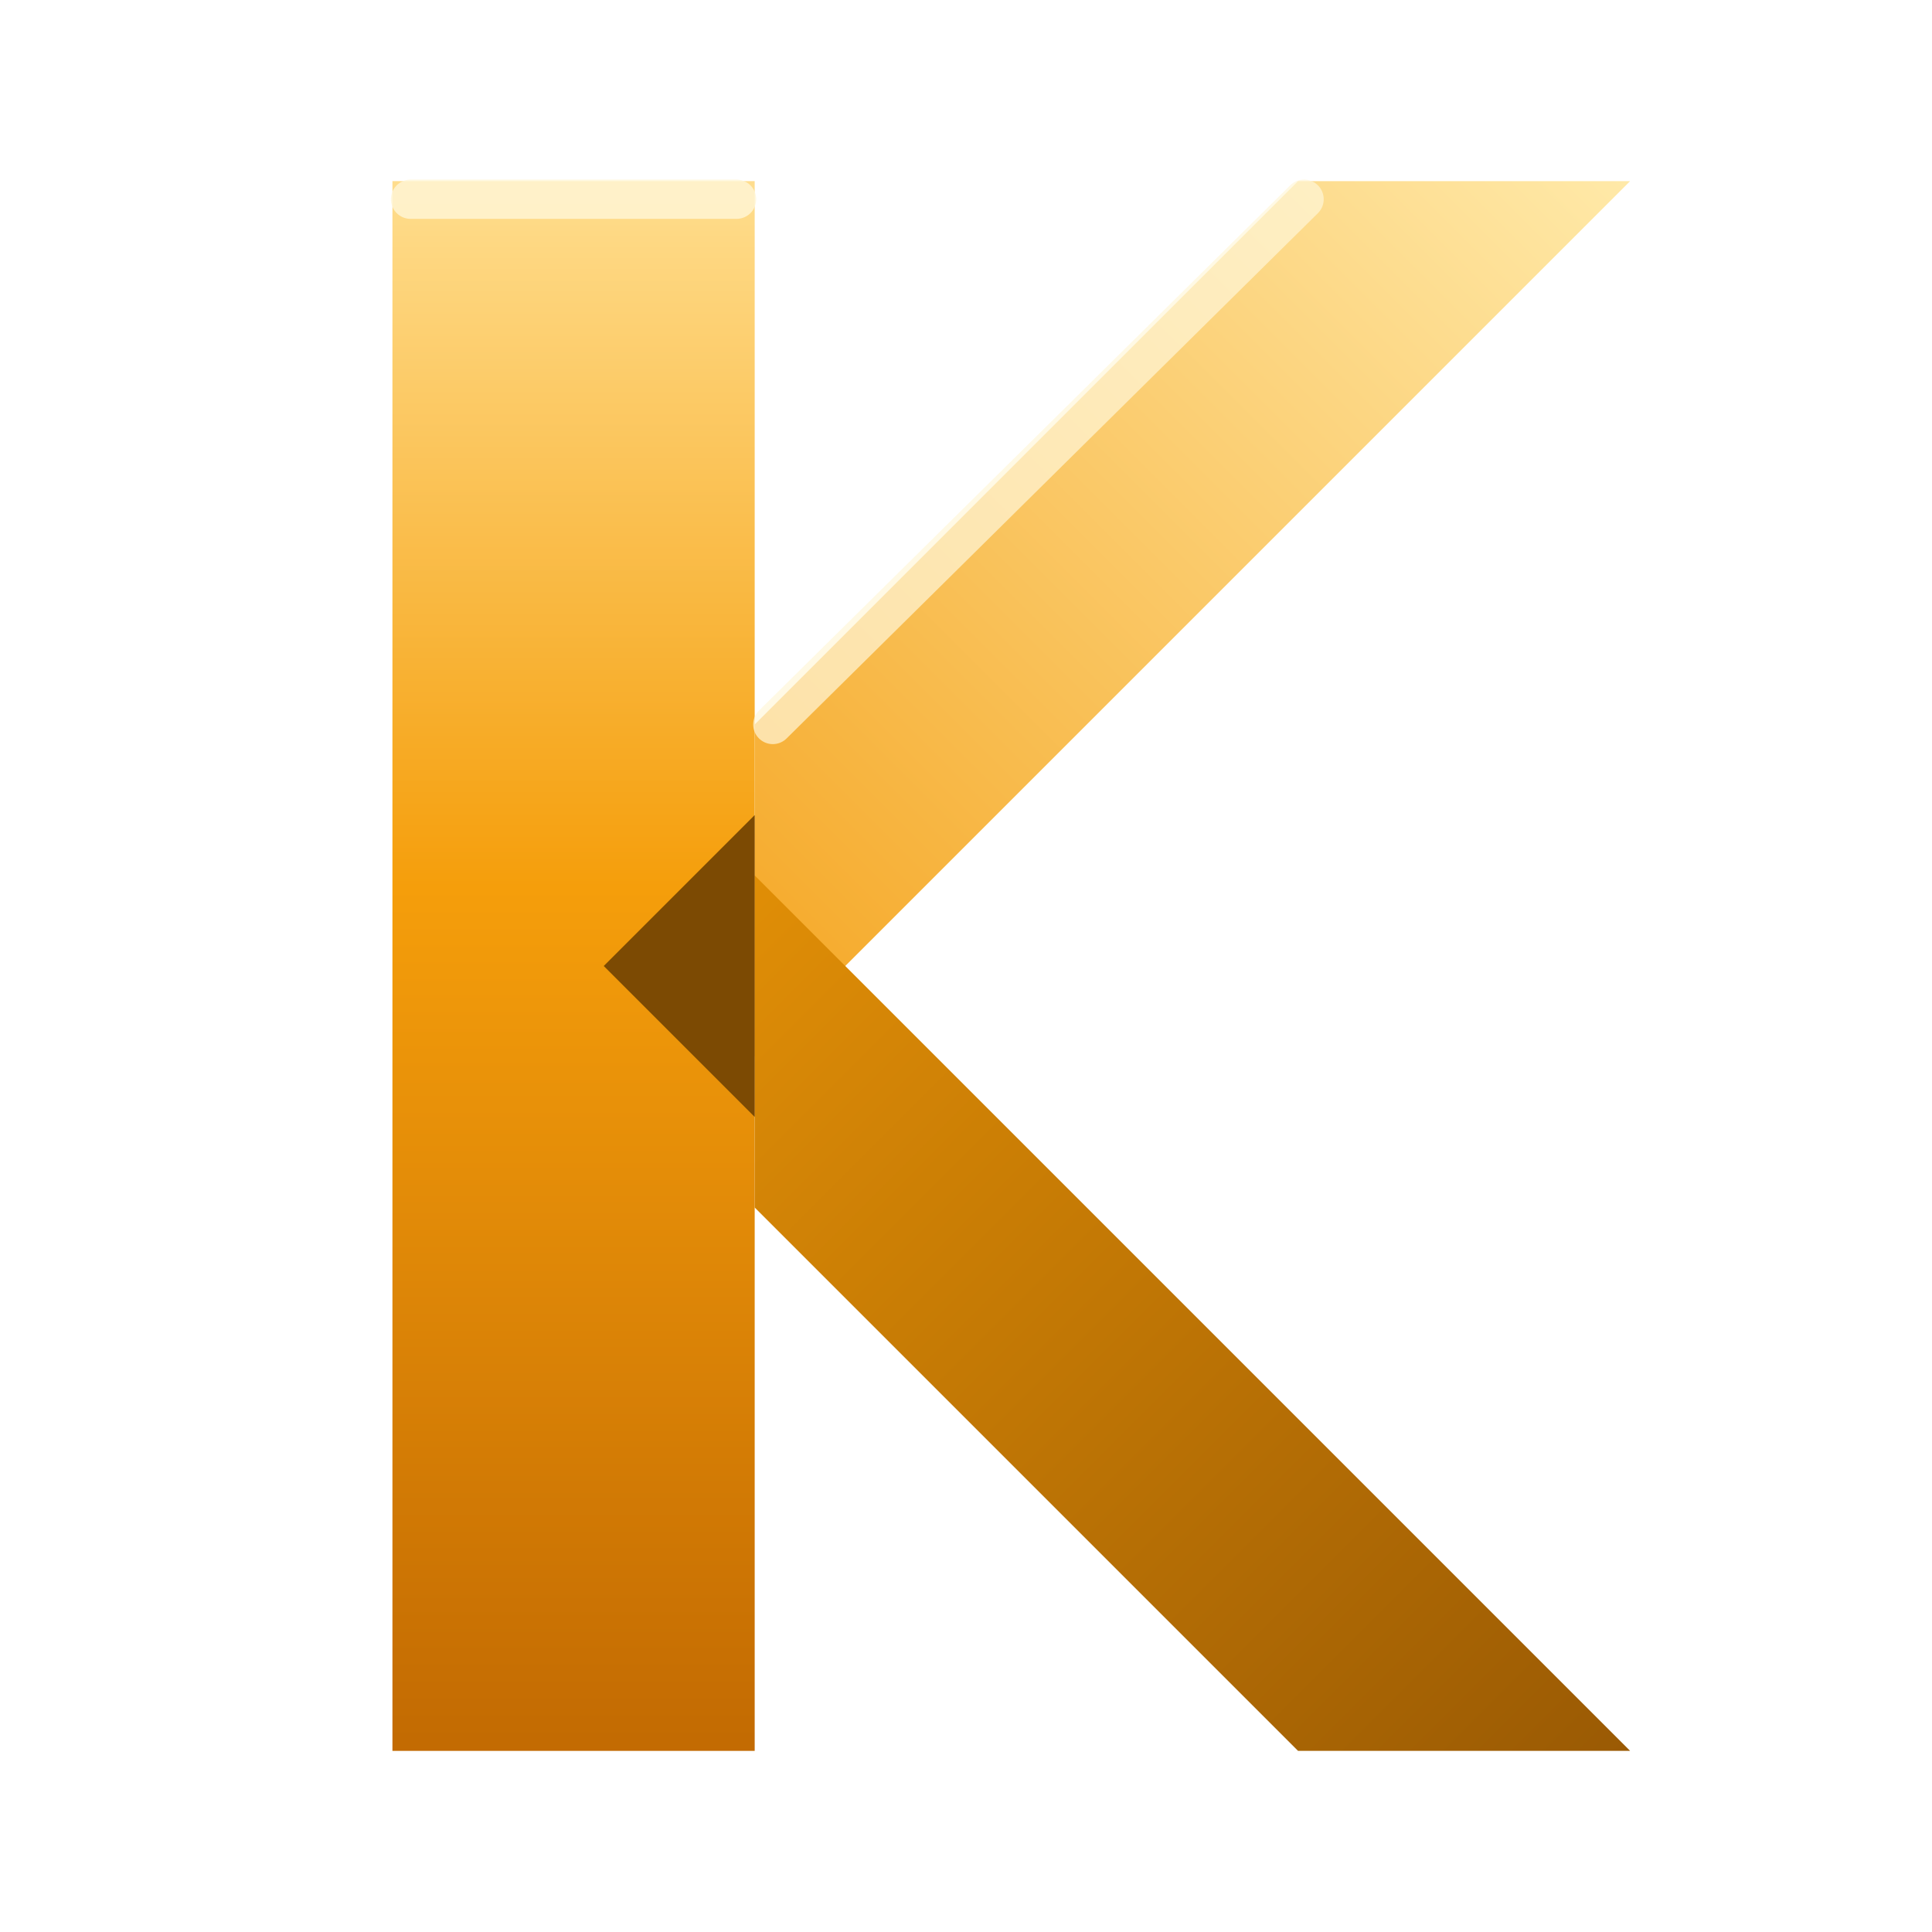
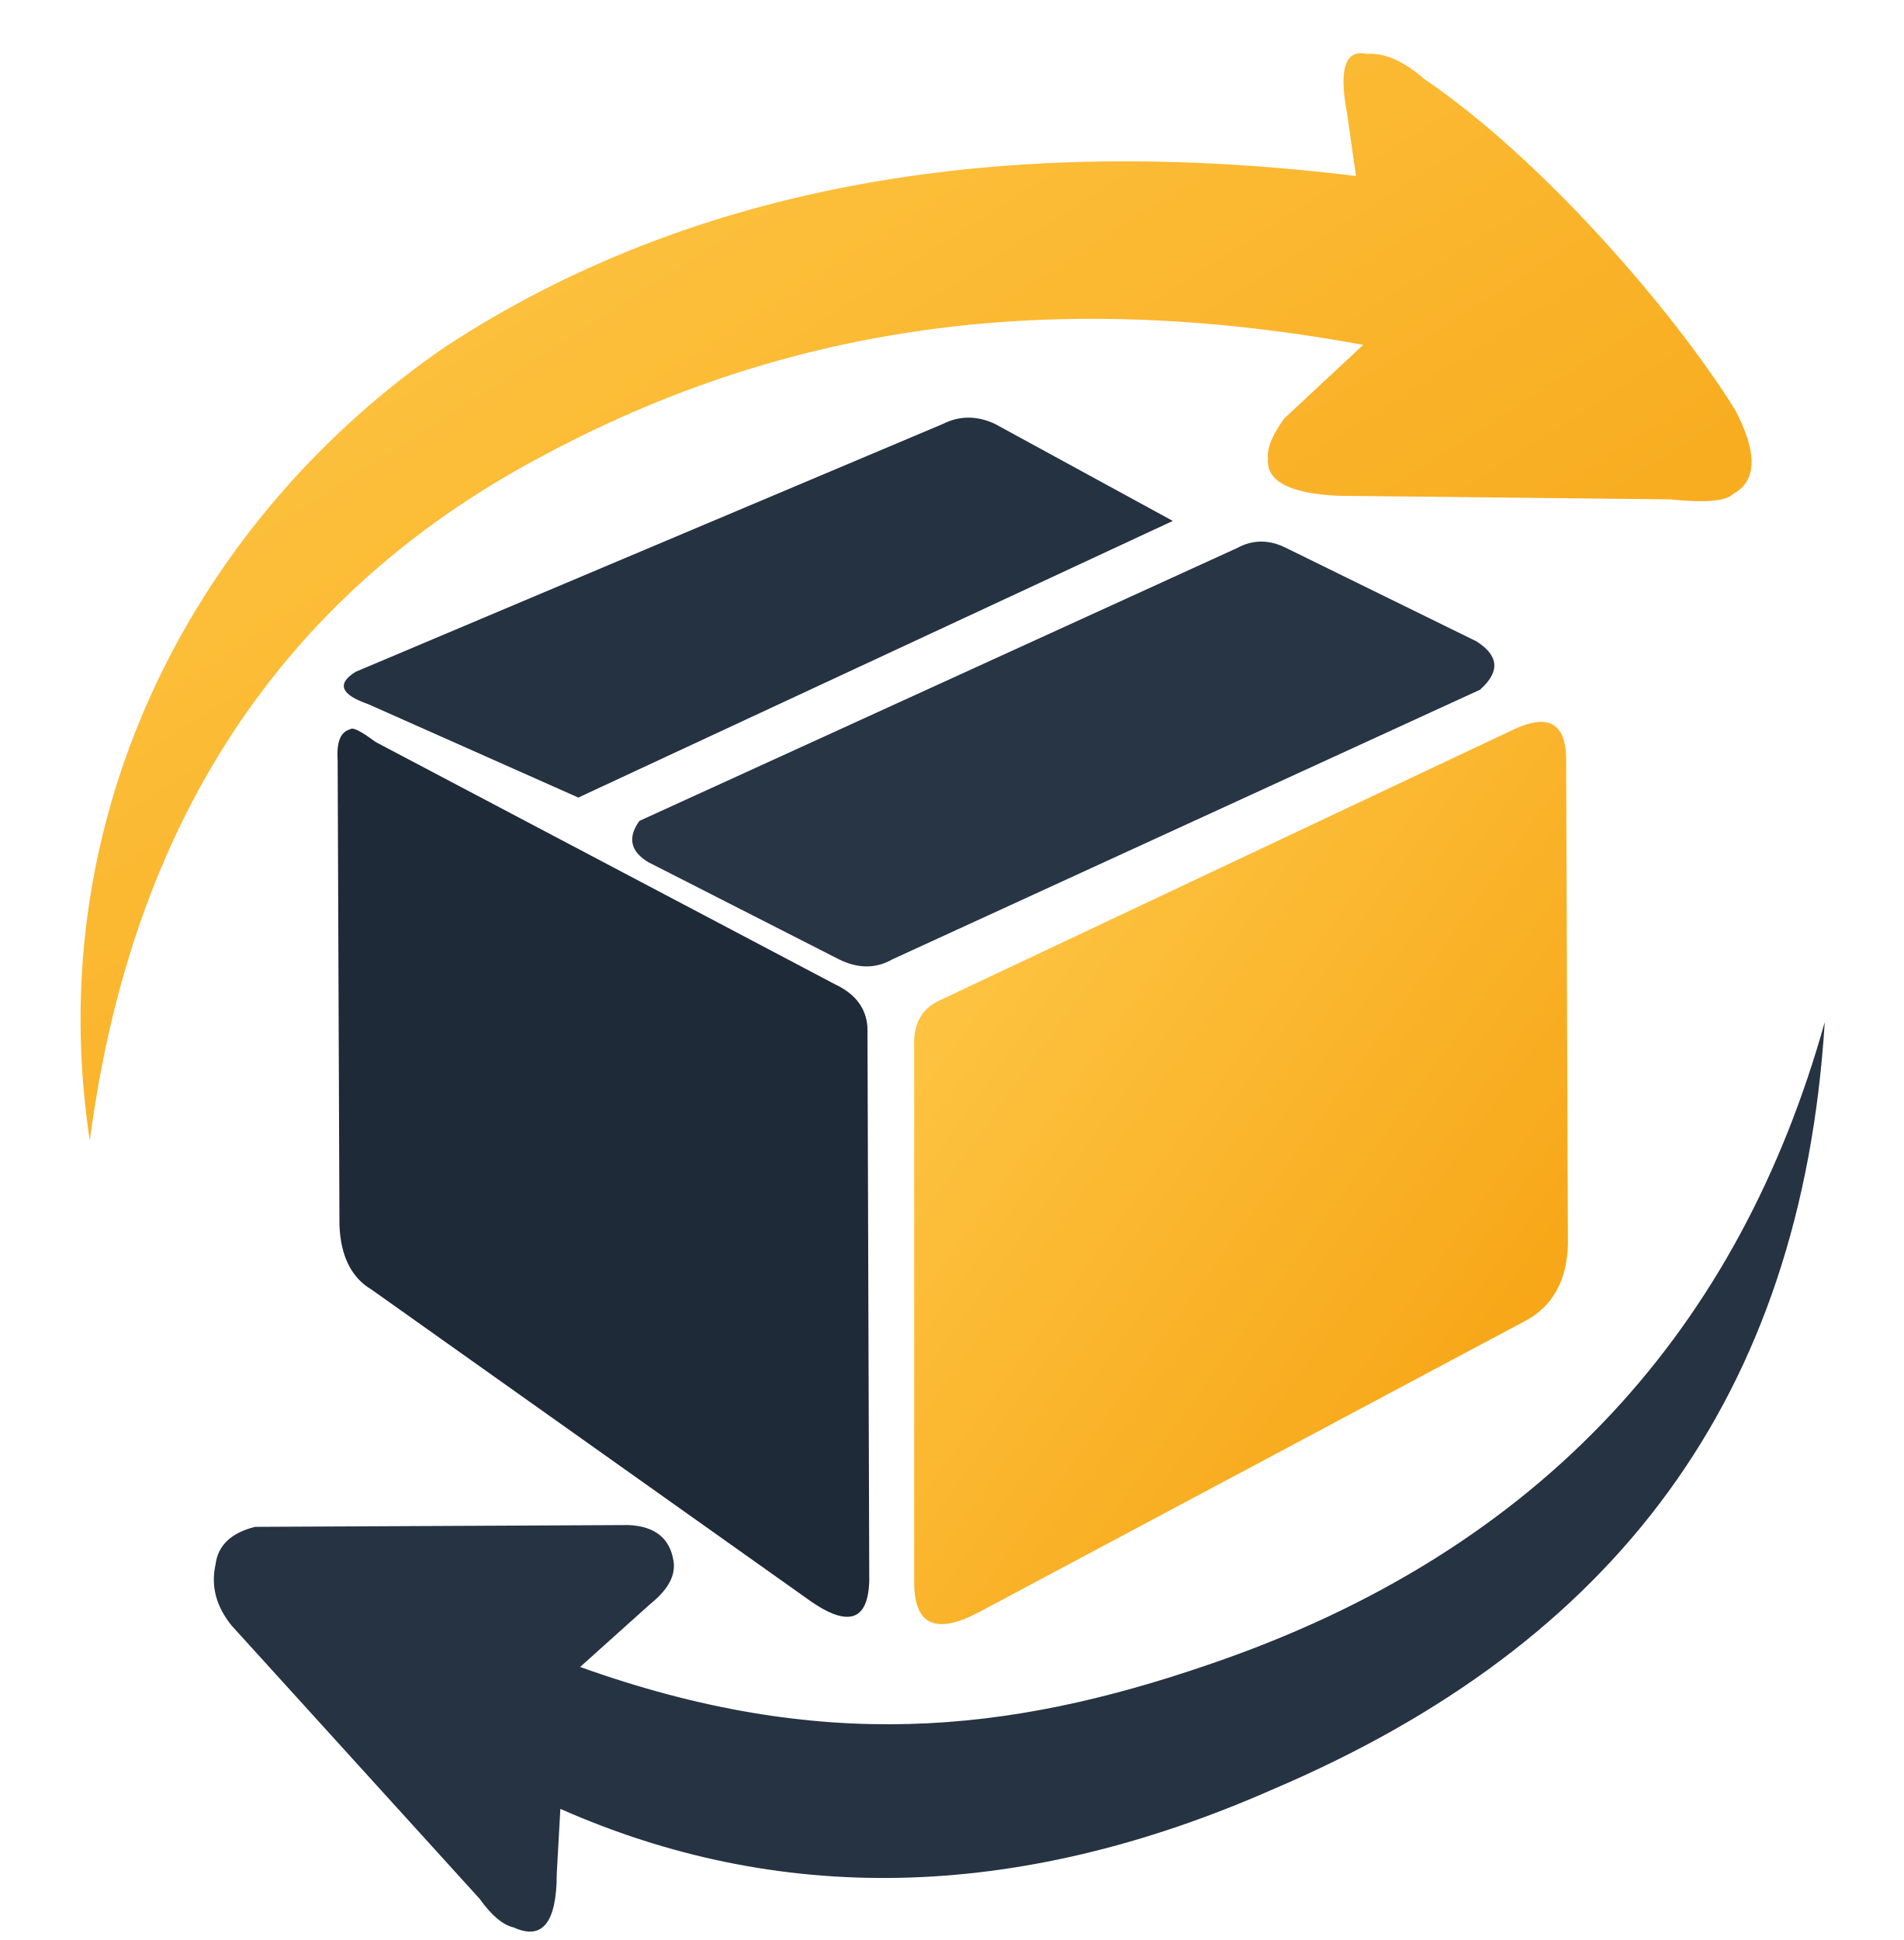
- <svg xmlns="http://www.w3.org/2000/svg" viewBox="0 0 64 64" width="64" height="64" role="img" aria-label="Kyrivo or">
+ <svg xmlns="http://www.w3.org/2000/svg" viewBox="95 65 1060 1080" role="img" aria-label="Kyrivo — carte et flux">
  <defs>
-     <linearGradient id="gS" x1="0" y1="0" x2="0" y2="1">
-       <stop offset="0" stop-color="#FFDE8F" />
-       <stop offset="0.45" stop-color="#F59E0B" />
-       <stop offset="1" stop-color="#C26A02" />
-     </linearGradient>
-     <linearGradient id="gU" x1="0" y1="1" x2="1" y2="0">
-       <stop offset="0" stop-color="#F5A623" />
-       <stop offset="1" stop-color="#FFE9A8" />
-     </linearGradient>
-     <linearGradient id="gL" x1="0" y1="0" x2="1" y2="1">
-       <stop offset="0" stop-color="#E08E06" />
-       <stop offset="1" stop-color="#9A5A04" />
+     <linearGradient id="gold" x1="0" y1="0" x2="1" y2="1">
+       <stop offset="0" stop-color="#ffcb4c" />
+       <stop offset="1" stop-color="#f59e0b" />
    </linearGradient>
  </defs>
-   <polygon points="13,6 25,6 25,58 13,58" fill="url(#gS)" />
-   <polygon points="25,24 43,6 54,6 25,35" fill="url(#gU)" />
-   <polygon points="25,29 54,58 43,58 25,40" fill="url(#gL)" />
-   <polygon points="25,27 25,37 20,32" fill="#7C4A03" />
-   <path d="M13.6 6.6 H24.4" stroke="#FFF6D8" stroke-width="1.3" stroke-linecap="round" opacity="0.8" />
-   <path d="M25.6 24 L43.2 6.6" stroke="#FFF6D8" stroke-width="1.3" stroke-linecap="round" opacity="0.7" />
+   <path fill="url(#gold)" d="M145 700 C117 516 206 352 343 258 C482 167 654 139 850 163 L845 128 Q838 91 856 95 Q871 94 888 109 C953 153 1026 237 1061 293 Q1080 329 1060 340 Q1054 346 1025 343 L840 341 Q799 339 801 320 Q800 312 810 298 L854 257 C664 222 518 253 393 321 C271 387 171 501 145 700 Z" />
+   <path fill="#253241" d="M620 301 Q634 294 649 301 L748 355 L417 509 L300 457 Q277 449 293 439 Z" />
+   <path fill="#273545" d="M784 370 Q797 363 811 370 L917 422 Q936 434 919 449 L592 599 Q578 607 562 599 L456 545 Q441 536 451 522 Z" />
+   <path fill="#1e2a38" d="M290 471 Q282 473 283 488 L284 747 Q285 773 302 783 L543 954 Q578 980 579 945 L578 637 Q577 621 560 613 L304 478 Q292 469 290 471 Z" />
+   <path fill="url(#gold)" d="M618 622 L938 471 Q966 458 967 486 L968 758 Q967 789 943 801 L641 962 Q604 982 604 946 L604 648 Q603 629 618 622 Z" />
+   <path fill="#263342" d="M1111 634 C1098 843 994 980 804 1061 C659 1125 527 1125 407 1072 L405 1108 Q405 1149 381 1138 Q372 1136 362 1122 L224 970 Q211 954 215 936 Q217 920 237 915 L445 914 Q467 915 470 934 Q472 946 457 958 L418 993 C552 1041 656 1030 767 992 C956 928 1064 802 1111 634 Z" />
</svg>
